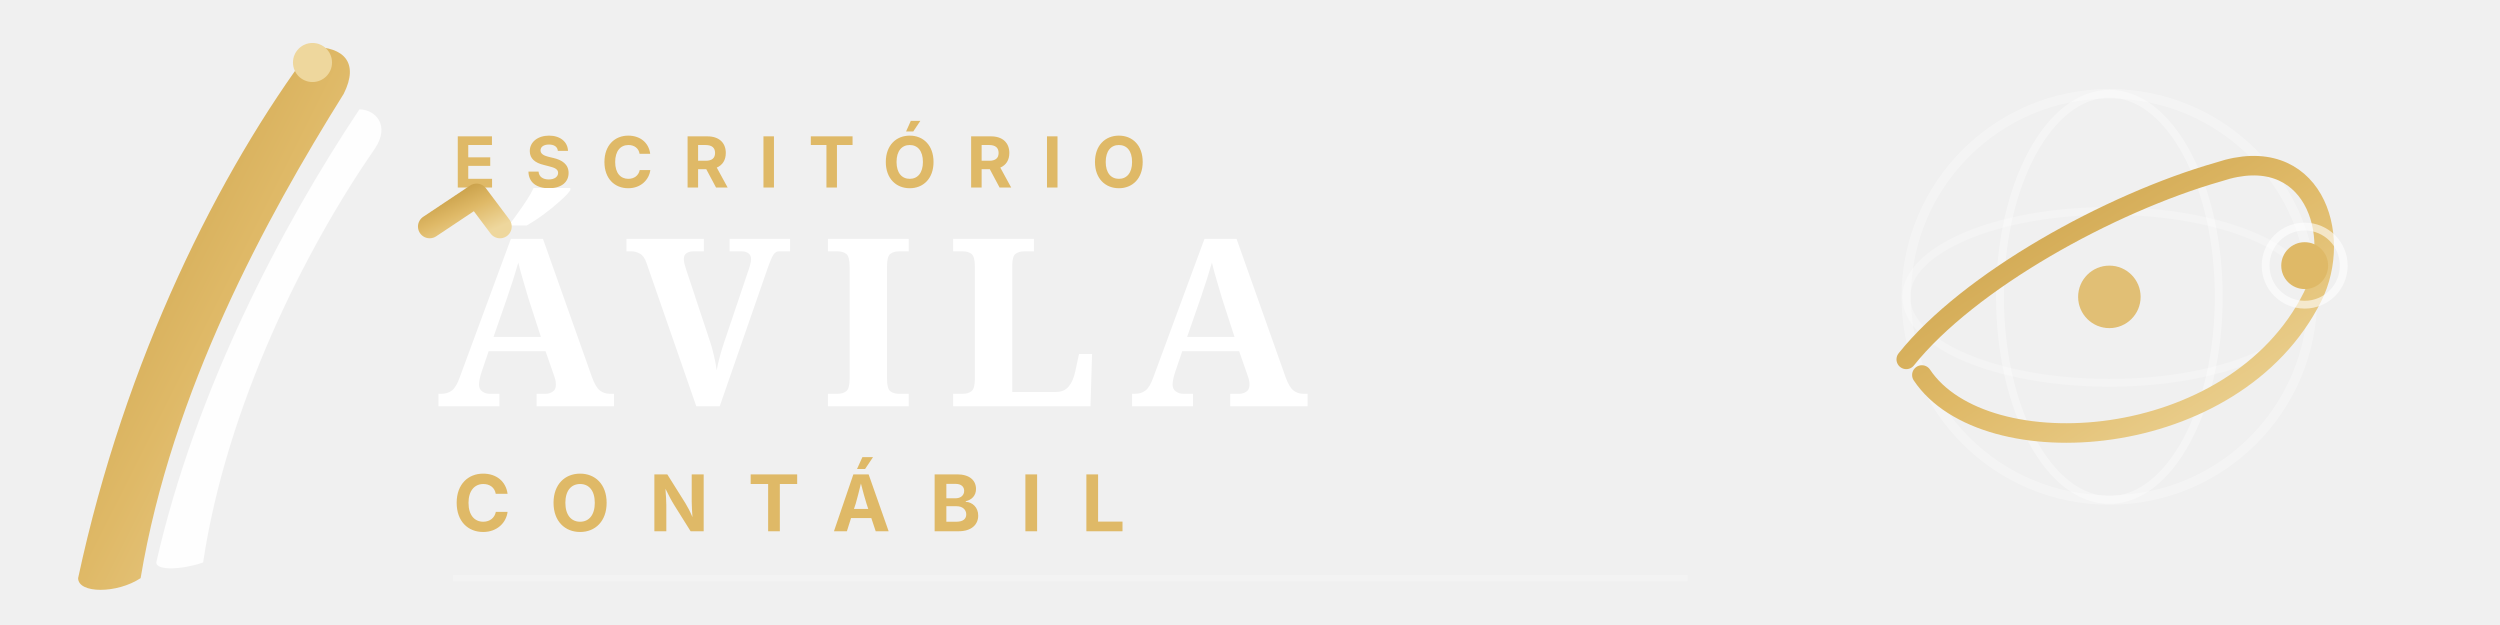
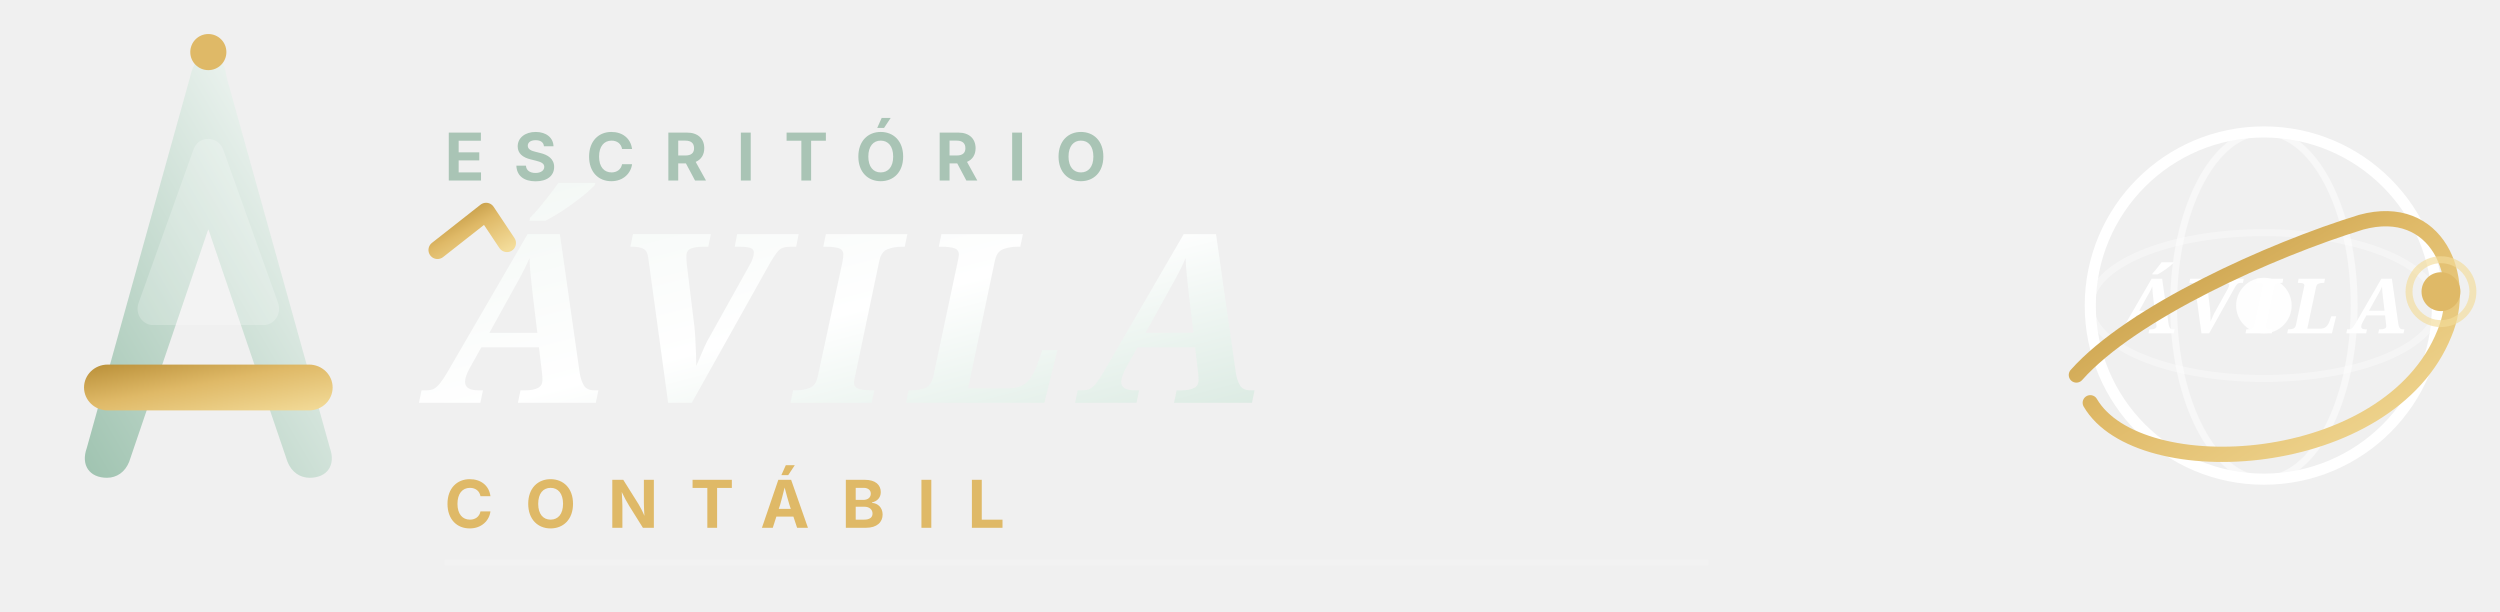
- <svg xmlns="http://www.w3.org/2000/svg" viewBox="0 0 320 80" width="320" height="80" fill="none">
+ <svg xmlns="http://www.w3.org/2000/svg" viewBox="0 0 360 88" width="360" height="88" fill="none">
  <defs>
-     <linearGradient id="goldGradDark" x1="0%" y1="0%" x2="100%" y2="100%">
-       <stop offset="0%" stop-color="#C59B43" />
-       <stop offset="50%" stop-color="#DFB967" />
-       <stop offset="100%" stop-color="#EED79D" />
+     <linearGradient id="avilaGreenW" x1="0%" y1="0%" x2="100%" y2="100%">
+       <stop offset="0%" stop-color="#F2F7F4" />
+       <stop offset="55%" stop-color="#FFFFFF" />
+       <stop offset="100%" stop-color="#DCEBE3" />
+     </linearGradient>
+     <linearGradient id="avilaGoldW" x1="0%" y1="0%" x2="100%" y2="100%">
+       <stop offset="0%" stop-color="#B98F38" />
+       <stop offset="45%" stop-color="#DFB967" />
+       <stop offset="100%" stop-color="#F3DC9A" />
+     </linearGradient>
+     <linearGradient id="avilaRibbonW" x1="0%" y1="100%" x2="100%" y2="0%">
+       <stop offset="0%" stop-color="#9FC3B0" />
+       <stop offset="100%" stop-color="#FFFFFF" />
    </linearGradient>
  </defs>
-   <g transform="translate(6, 4)">
-     <path d="M4 70 C10 42 22 18 34 2 C38 2 40 4 38 8 C28 24 16 46 12 70 C9 72 4 72 4 70 Z" fill="url(#goldGradDark)" />
-     <path d="M14 68 C19 46 30 25 40 10 C42 10 44 12 42 15 C33 28 23 48 20 68 C17 69 14 69 14 68 Z" fill="#FFFFFF" opacity="0.9" />
-     <circle cx="34" cy="4" r="2.5" fill="#EED79D" />
+   <g>
+     <path d="M30 8 C31.4 8 32.4 9 32.6 11 L47.5 64.5 C48.4 67 47.1 68.8 44.6 68.8 C43.2 68.8 42 68 41.4 66.5 L30 33 L18.6 66.5 C18 68 16.8 68.8 15.4 68.8 C12.9 68.8 11.6 67 12.5 64.5 L27.4 11 C27.8 9.2 28.6 8 30 8 Z" fill="url(#avilaRibbonW)" />
+     <path d="M30 20 C31 20 31.9 20.7 32.2 21.7 L40 43.5 C40.6 45 39.7 46.6 38.2 46.8 L21.8 46.8 C20.3 46.6 19.4 45 20 43.5 L27.8 21.7 C28.2 20.5 29 20 30 20 Z" fill="#FFFFFF" opacity="0.22" />
+     <path d="M15.5 52.5 L44.5 52.5 C46.4 52.5 47.9 54 47.9 55.8 C47.9 57.6 46.4 59.1 44.5 59.1 L15.5 59.1 C13.6 59.1 12.1 57.6 12.1 55.8 C12.1 54 13.6 52.5 15.5 52.5 Z" fill="url(#avilaGoldW)" />
+     <circle cx="30" cy="7.5" r="2.6" fill="#DFB967" />
  </g>
-   <g transform="translate(56, 0)">
-     <text x="2" y="24" font-family="'Space Grotesk', -apple-system, sans-serif" font-size="9" font-weight="700" letter-spacing="3.8" fill="#DFB967">ESCRITÓRIO</text>
-     <text x="0" y="52" font-family="'Fraunces', 'Playfair Display', Georgia, serif" font-size="30" font-weight="700" letter-spacing="4" fill="#FFFFFF">ÁVILA</text>
-     <path d="M-1 29 L5 25 L8 29" stroke="url(#goldGradDark)" stroke-width="3" stroke-linecap="round" stroke-linejoin="round" />
-     <text x="2" y="68" font-family="'Space Grotesk', -apple-system, sans-serif" font-size="10" font-weight="700" letter-spacing="5" fill="#DFB967">CONTÁBIL</text>
-     <line x1="2" y1="74" x2="160" y2="74" stroke="#FFFFFF" stroke-width="0.8" stroke-opacity="0.2" />
+   <g transform="translate(64, 0)">
+     <text x="0" y="26" font-family="'Space Grotesk', -apple-system, sans-serif" font-size="9.5" font-weight="700" letter-spacing="4.2" fill="#A9C4B5">ESCRITÓRIO</text>
+     <text x="-2" y="58" font-family="'Fraunces', 'Playfair Display', Georgia, serif" font-size="34" font-weight="700" font-style="italic" letter-spacing="3" fill="url(#avilaGreenW)">ÁVILA</text>
+     <path d="M-1 36 L6 30.5 L9 35" stroke="url(#avilaGoldW)" stroke-width="2.6" stroke-linecap="round" stroke-linejoin="round" />
+     <text x="0" y="76" font-family="'Space Grotesk', -apple-system, sans-serif" font-size="9.5" font-weight="700" letter-spacing="4.6" fill="#DFB967">CONTÁBIL</text>
+     <line x1="0" y1="81" x2="182" y2="81" stroke="#FFFFFF" stroke-width="0.8" stroke-opacity="0.16" />
  </g>
-   <g transform="translate(242, 10)">
-     <circle cx="28" cy="28" r="26" stroke="#FFFFFF" stroke-width="1.2" stroke-opacity="0.3" fill="none" />
-     <ellipse cx="28" cy="28" rx="14" ry="26" stroke="#FFFFFF" stroke-width="1" stroke-opacity="0.35" fill="none" />
-     <ellipse cx="28" cy="28" rx="26" ry="11" stroke="#FFFFFF" stroke-width="1" stroke-opacity="0.25" fill="none" />
-     <path d="M4 38 C12 50 44 48 54 28 C58 20 54 8 42 12 C28 16 10 26 2 36" stroke="url(#goldGradDark)" stroke-width="2.5" stroke-linecap="round" fill="none" />
-     <circle cx="53" cy="24" r="3" fill="#DFB967" />
-     <circle cx="53" cy="24" r="5" stroke="#FFFFFF" stroke-width="1" stroke-opacity="0.6" />
-     <circle cx="28" cy="28" r="4" fill="#DFB967" opacity="0.9" />
+   <g transform="translate(292, 18)">
+     <circle cx="34" cy="26" r="25" stroke="#FFFFFF" stroke-width="1.6" fill="none" />
+     <ellipse cx="34" cy="26" rx="13" ry="25" stroke="#FFFFFF" stroke-width="1" stroke-opacity="0.5" fill="none" />
+     <ellipse cx="34" cy="26" rx="25" ry="10.5" stroke="#FFFFFF" stroke-width="1" stroke-opacity="0.35" fill="none" />
+     <text x="34" y="30" text-anchor="middle" font-family="'Fraunces', 'Playfair Display', Georgia, serif" font-size="11" font-weight="700" font-style="italic" letter-spacing="1.6" fill="#FFFFFF">ÁVILA</text>
+     <path d="M9 40 C16 52 52 50 60 30 C63.4 22 59 11 48 14 C35 18 15 27 7 36" stroke="url(#avilaGoldW)" stroke-width="2.2" stroke-linecap="round" fill="none" />
+     <circle cx="59.5" cy="24" r="2.8" fill="#DFB967" />
+     <circle cx="59.5" cy="24" r="4.6" stroke="#F3DC9A" stroke-width="1" stroke-opacity="0.65" fill="none" />
+     <circle cx="34" cy="26" r="4" fill="#FFFFFF" opacity="0.9" />
  </g>
</svg>
